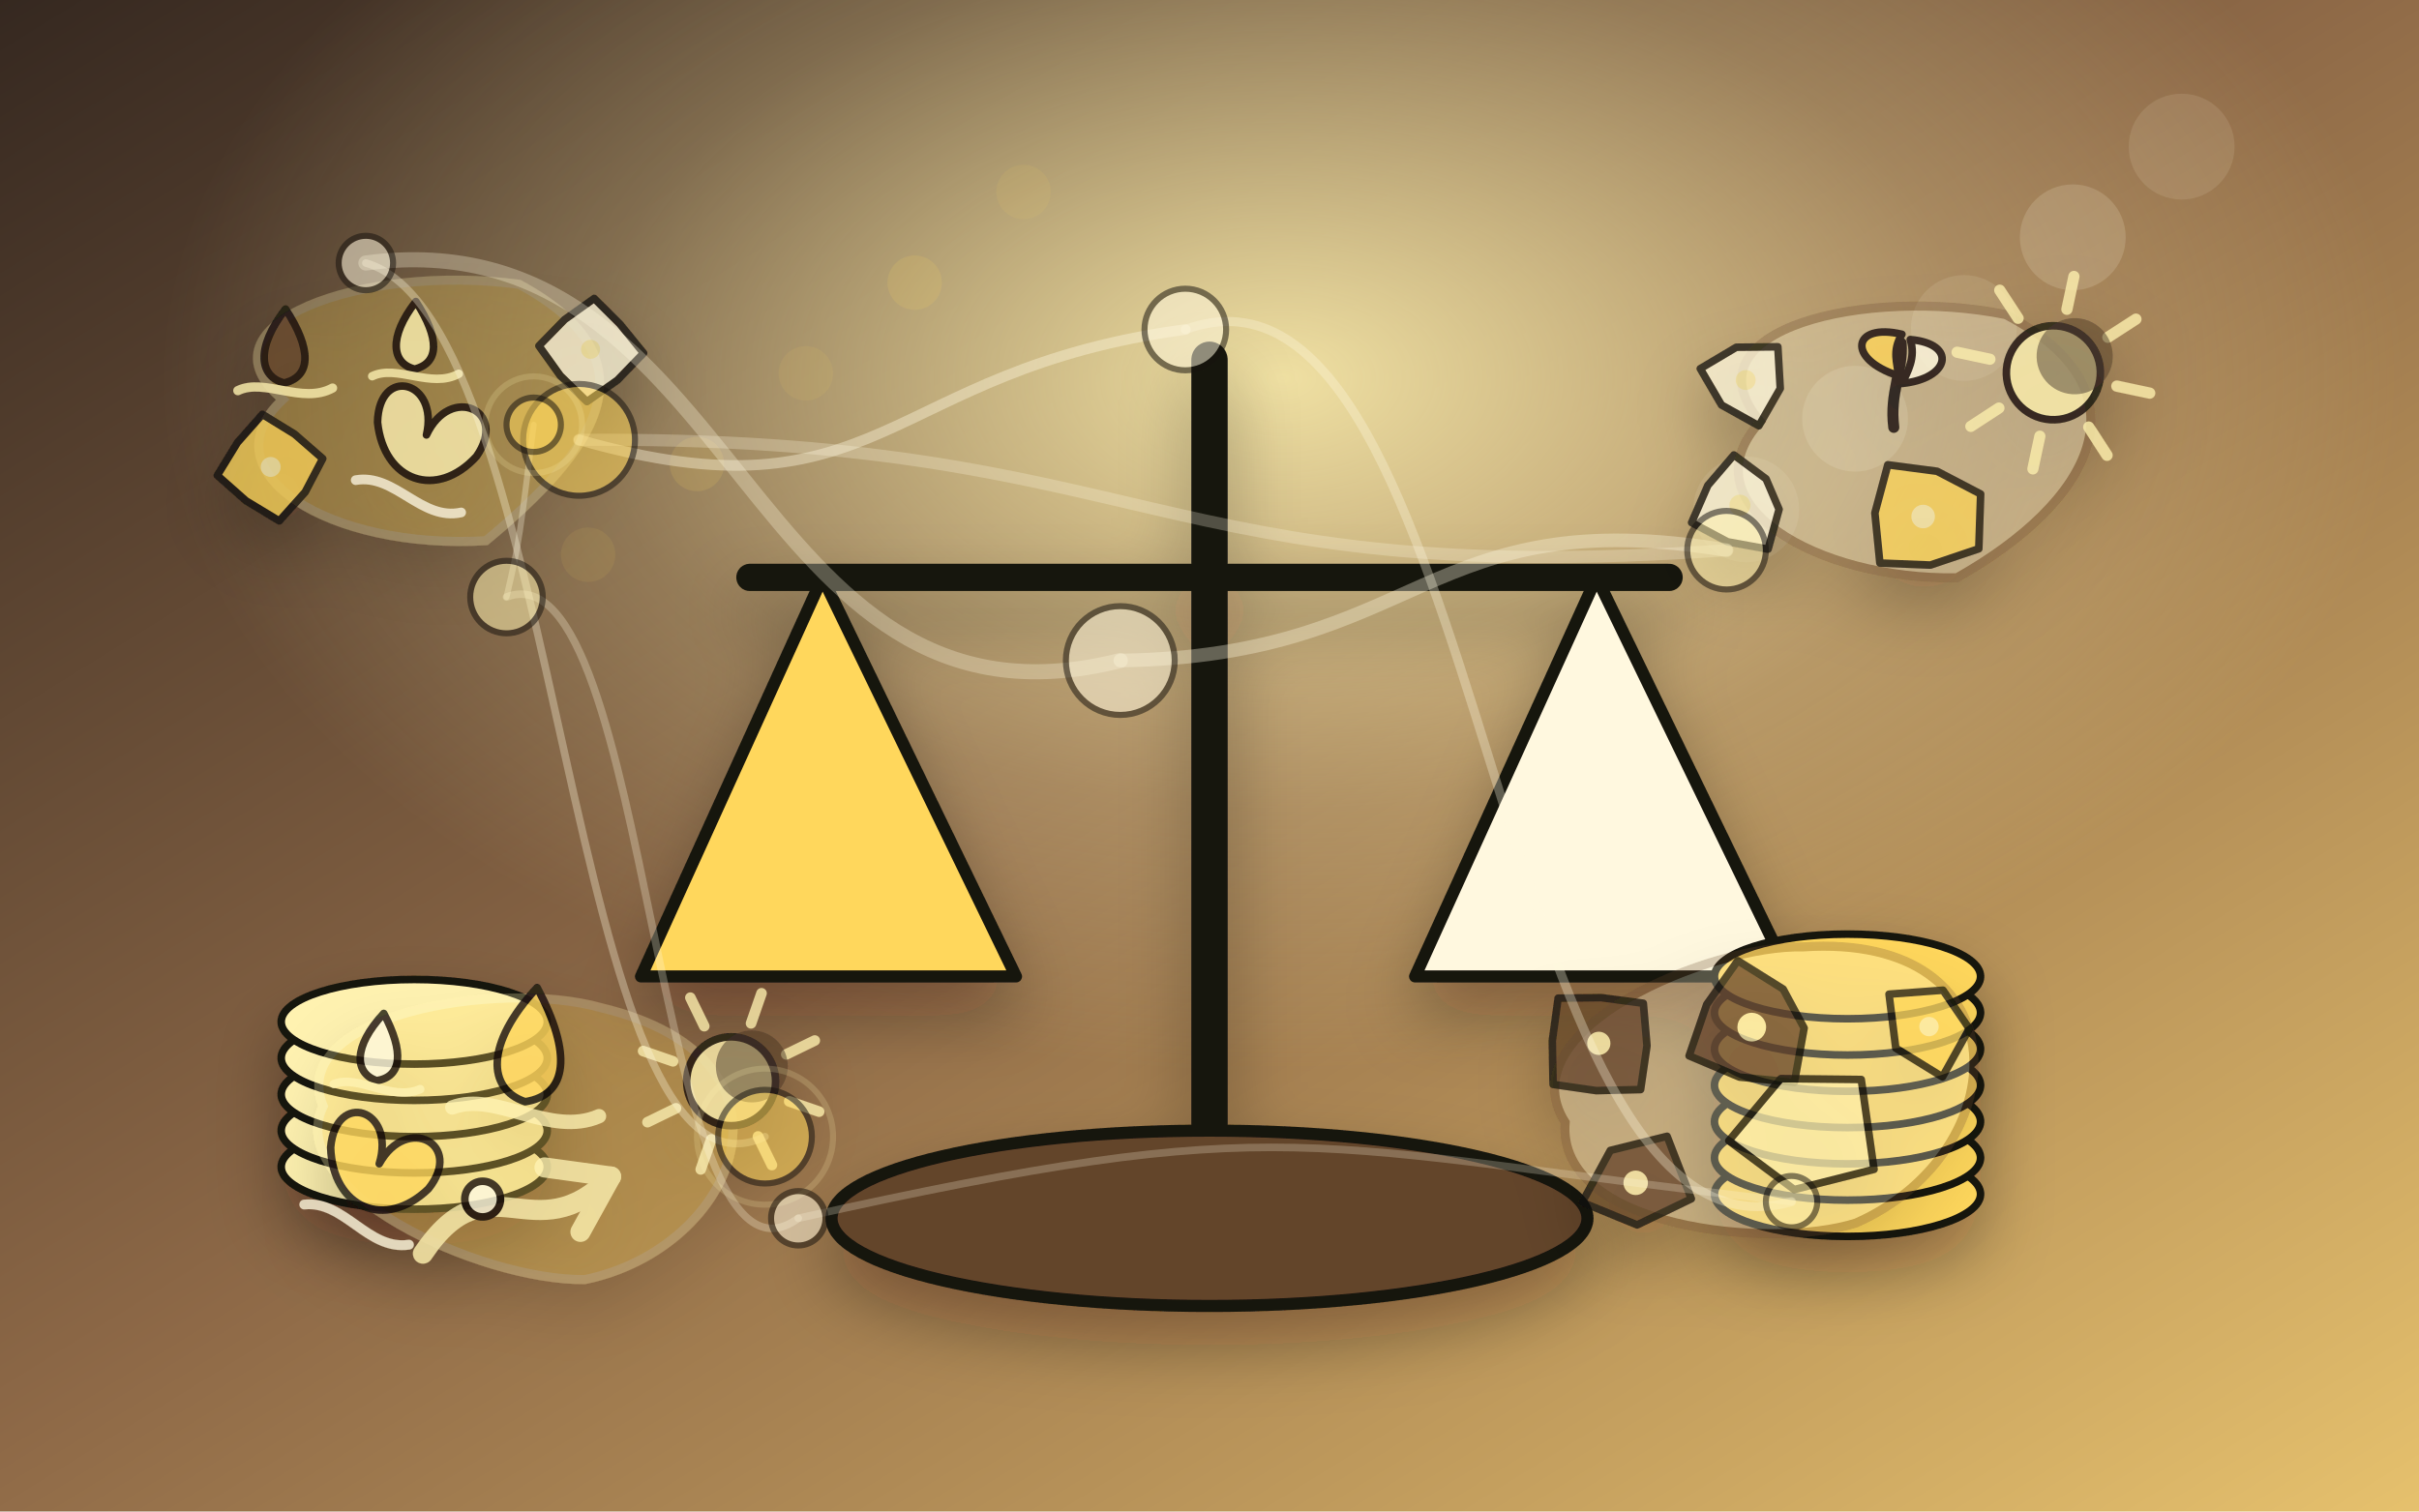
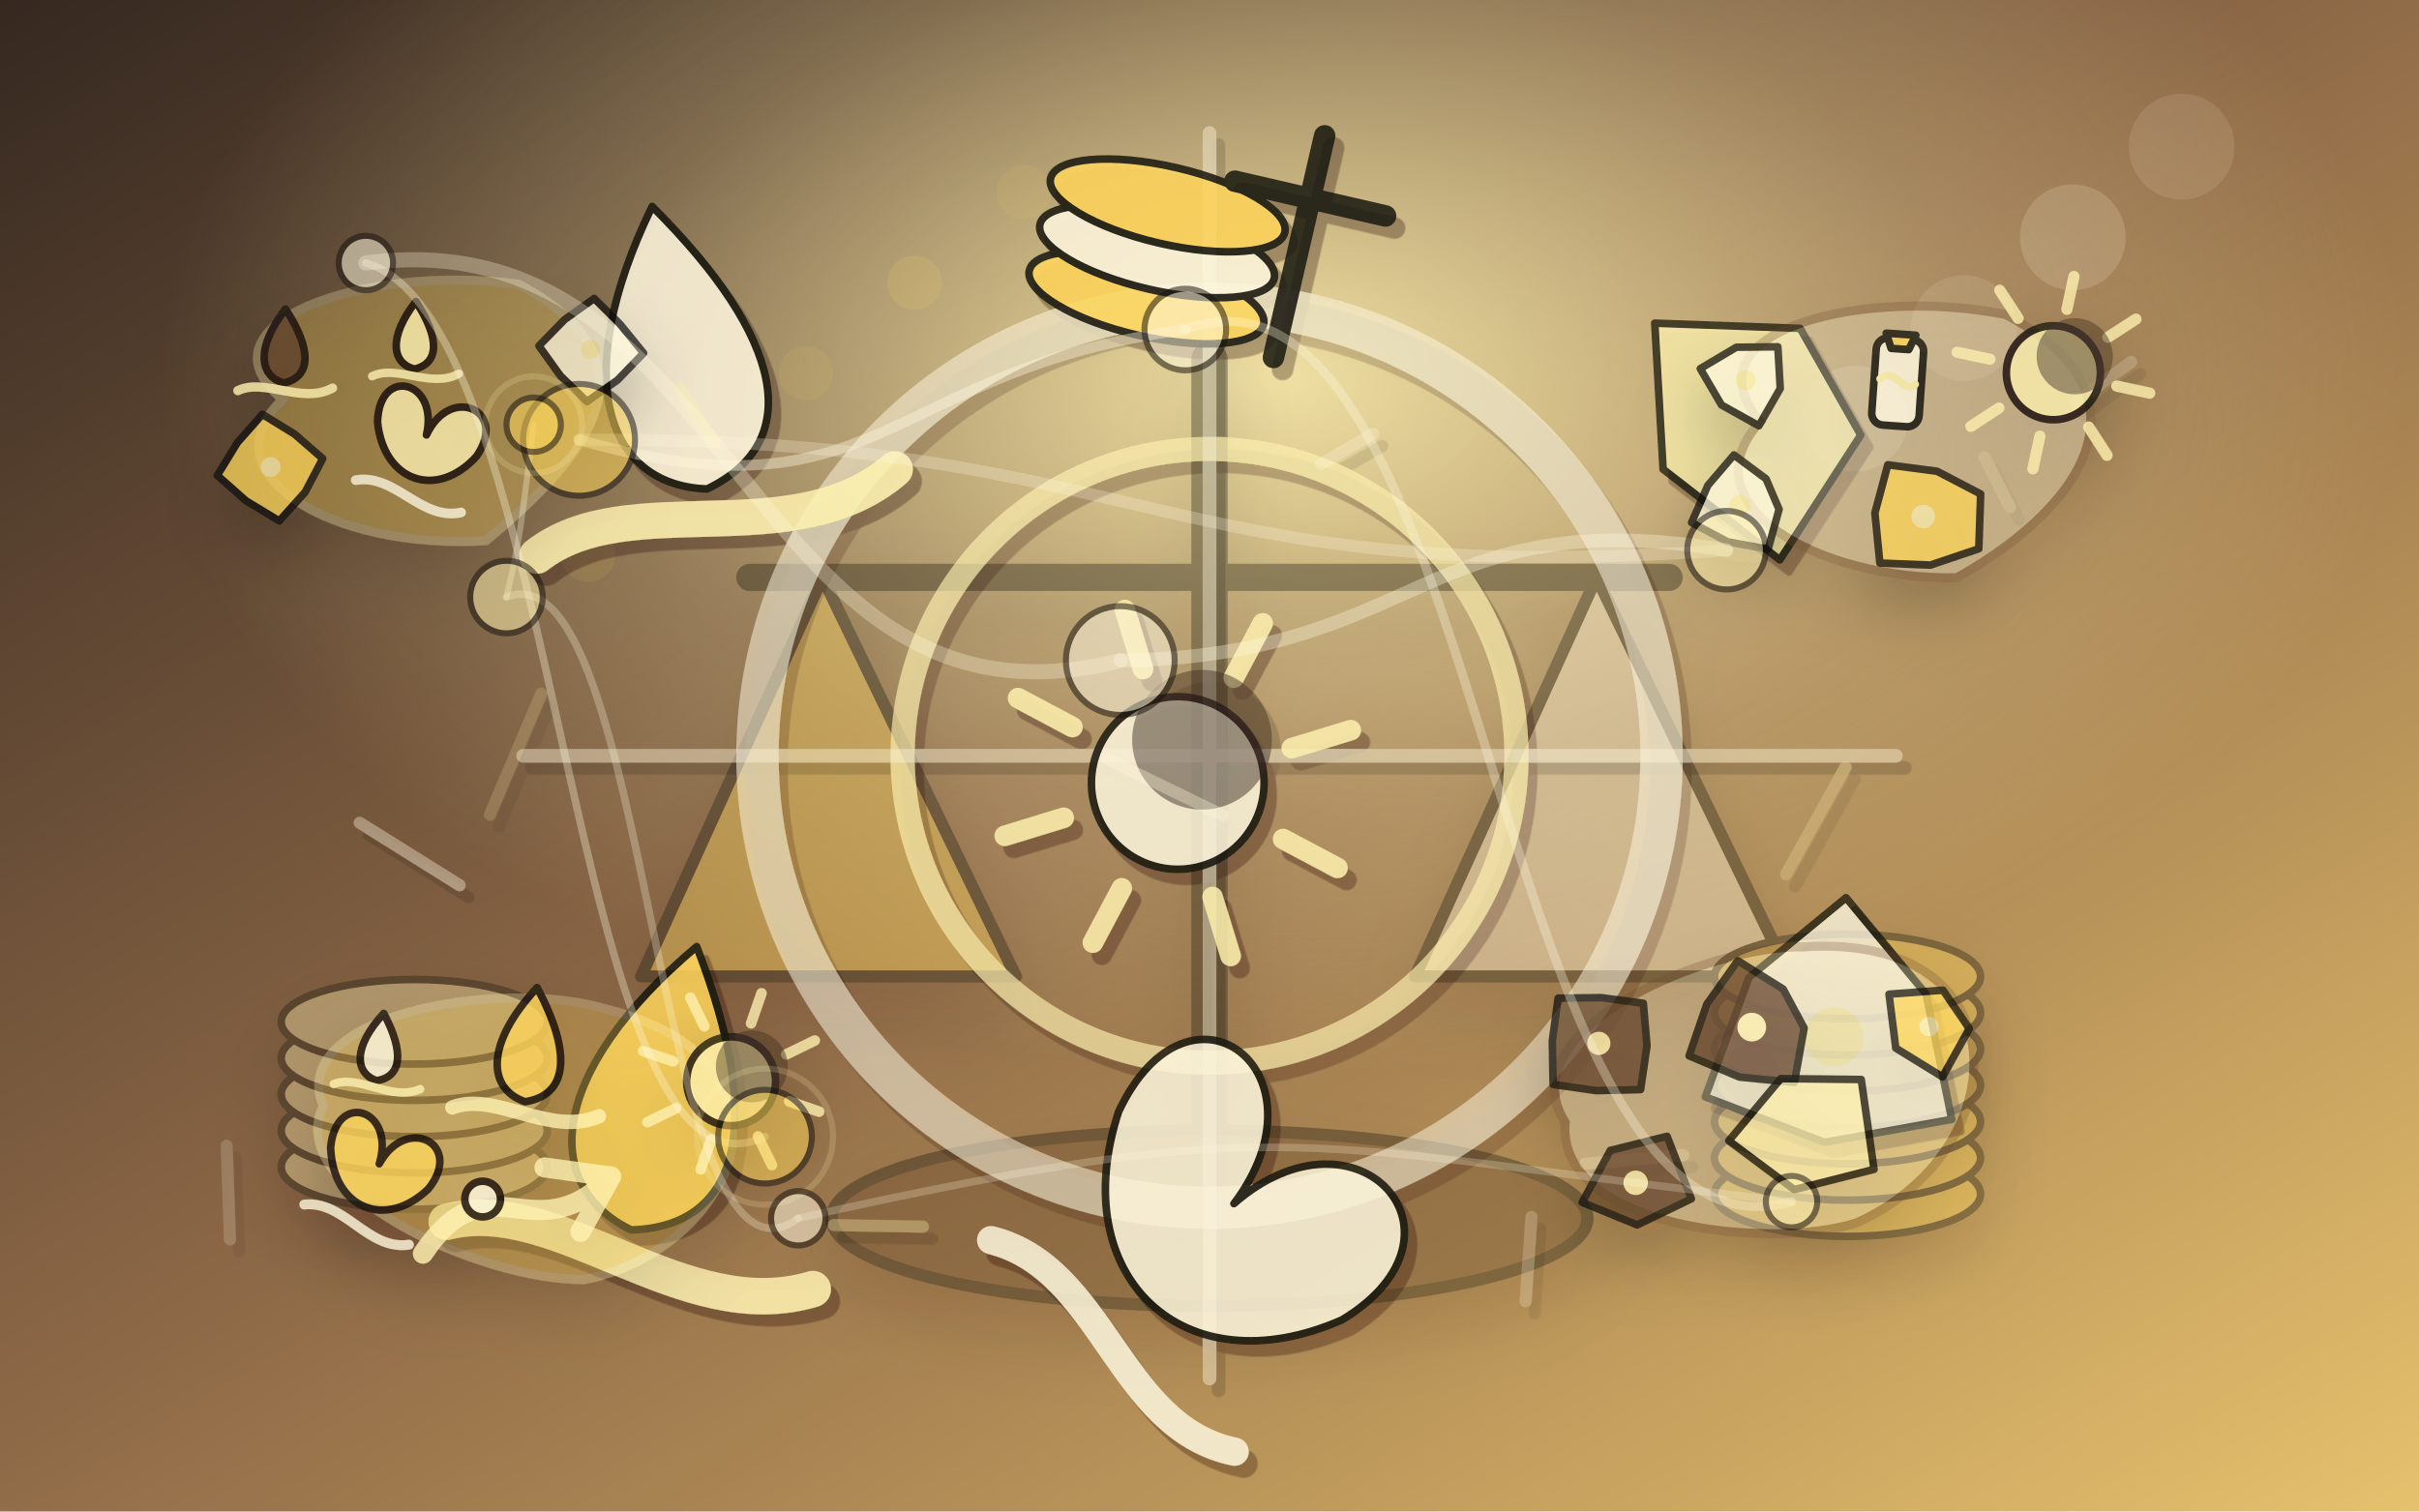
<svg xmlns="http://www.w3.org/2000/svg" width="1600" height="1000" viewBox="0 0 1600 1000" role="img" aria-labelledby="title desc">
  <defs>
    <linearGradient id="posterBg" x1="0" y1="0" x2="1" y2="1">
      <stop offset="0%" stop-color="#352820" />
      <stop offset="48%" stop-color="#8e6947" />
      <stop offset="100%" stop-color="#e6c16d" />
    </linearGradient>
    <radialGradient id="warmGlow" cx="53%" cy="25%" r="46%">
      <stop offset="0%" stop-color="#fff2b0" stop-opacity=".88" />
      <stop offset="62%" stop-color="#fff2b0" stop-opacity=".24" />
      <stop offset="100%" stop-color="#fff2b0" stop-opacity="0" />
    </radialGradient>
    <filter id="posterShadow" x="-20%" y="-20%" width="140%" height="150%">
      <feDropShadow dx="0" dy="22" stdDeviation="22" flood-color="#140d08" flood-opacity=".32" />
    </filter>
    <filter id="hardInk" x="-20%" y="-20%" width="140%" height="150%">
      <feDropShadow dx="6" dy="8" stdDeviation="0" flood-color="#12100c" flood-opacity=".34" />
    </filter>
    <style>
      .ink { stroke: #16120d; stroke-width: 8; stroke-linecap: round; stroke-linejoin: round; }
      .thin { stroke: #16120d; stroke-width: 5; stroke-linecap: round; stroke-linejoin: round; }
    </style>
  </defs>
  <rect width="1600" height="1000" fill="url(#posterBg)" />
  <rect width="1600" height="1000" fill="url(#warmGlow)" />
  <circle cx="389" cy="367" r="18" fill="#ffd75b" opacity="0.08" />
  <circle cx="1155" cy="337" r="35" fill="#fff8df" opacity="0.11" />
  <circle cx="461" cy="307" r="18" fill="#ffd75b" opacity="0.13" />
  <circle cx="1227" cy="277" r="35" fill="#fff8df" opacity="0.16" />
  <circle cx="533" cy="247" r="18" fill="#ffd75b" opacity="0.08" />
  <circle cx="1299" cy="217" r="35" fill="#fff8df" opacity="0.11" />
  <circle cx="605" cy="187" r="18" fill="#ffd75b" opacity="0.13" />
  <circle cx="1371" cy="157" r="35" fill="#fff8df" opacity="0.16" />
  <circle cx="677" cy="127" r="18" fill="#ffd75b" opacity="0.08" />
  <circle cx="1443" cy="97" r="35" fill="#fff8df" opacity="0.11" />
-   <g filter="url(#posterShadow)">
+   <g filter="url(#posterShadow)" opacity=".36">
    <g id="poster-value-scales">
      <path d="M800 238 L800 784" stroke="#16120d" stroke-width="24" stroke-linecap="round" />
      <path d="M496 382 L1104 382" stroke="#16120d" stroke-width="18" stroke-linecap="round" />
      <path d="M544 382 L424 646 L672 646Z" fill="#ffd75b" class="ink" />
      <path d="M1056 382 L936 646 L1184 646Z" fill="#fff8df" class="ink" />
      <ellipse cx="800" cy="806" rx="250" ry="58" fill="#63442b" class="ink" />
      <ellipse cx="274" cy="772" rx="88" ry="28" fill="#fff2b0" class="thin" />
      <ellipse cx="274" cy="748" rx="88" ry="28" fill="#fff2b0" class="thin" />
      <ellipse cx="274" cy="724" rx="88" ry="28" fill="#fff2b0" class="thin" />
      <ellipse cx="274" cy="700" rx="88" ry="28" fill="#fff2b0" class="thin" />
      <ellipse cx="274" cy="676" rx="88" ry="28" fill="#fff2b0" class="thin" />
      <ellipse cx="1222" cy="790" rx="88" ry="28" fill="#ffd75b" class="thin" />
      <ellipse cx="1222" cy="766" rx="88" ry="28" fill="#ffd75b" class="thin" />
      <ellipse cx="1222" cy="742" rx="88" ry="28" fill="#ffd75b" class="thin" />
      <ellipse cx="1222" cy="718" rx="88" ry="28" fill="#ffd75b" class="thin" />
      <ellipse cx="1222" cy="694" rx="88" ry="28" fill="#ffd75b" class="thin" />
      <ellipse cx="1222" cy="670" rx="88" ry="28" fill="#ffd75b" class="thin" />
      <ellipse cx="1222" cy="646" rx="88" ry="28" fill="#ffd75b" class="thin" />
    </g>
  </g>
+   <g id="pair-signature-mural" filter="url(#hardInk)">
+     <g opacity=".98">
+       <circle cx="800" cy="500" r="299" fill="none" stroke="#fff8df" stroke-width="28" opacity=".52" />
+       <circle cx="800" cy="500" r="203" fill="none" stroke="#fff2b0" stroke-width="16" opacity=".66" />
+       <path d="M346 500 L1254 500 M800 88 L800 912" stroke="#fff8df" stroke-width="9" stroke-linecap="round" opacity=".42" />
+       <g transform="rotate(-19.0 779.0 518.0)">
+         <g opacity=".84">
+           <path d="M857.8 520.8 L898.6 522.2" stroke="#fff2b0" stroke-width="13.6" stroke-linecap="round" />
+           <path d="M832.8 575.7 L860.6 605.5" stroke="#fff2b0" stroke-width="13.6" stroke-linecap="round" />
+           <path d="M776.2 596.8 L774.8 637.6" stroke="#fff2b0" stroke-width="13.6" stroke-linecap="round" />
+           <path d="M721.3 571.8 L691.5 599.6" stroke="#fff2b0" stroke-width="13.6" stroke-linecap="round" />
+           <path d="M700.2 515.2 L659.4 513.8" stroke="#fff2b0" stroke-width="13.6" stroke-linecap="round" />
+           <path d="M725.2 460.3 L697.4 430.5" stroke="#fff2b0" stroke-width="13.6" stroke-linecap="round" />
+           <path d="M781.8 439.2 L783.2 398.4" stroke="#fff2b0" stroke-width="13.6" stroke-linecap="round" />
+           <path d="M836.7 464.2 L866.5 436.4" stroke="#fff2b0" stroke-width="13.6" stroke-linecap="round" />
+           <circle cx="779.0" cy="518.0" r="57.1" fill="#fff8df" class="thin" />
+           <circle cx="803.5" cy="496.2" r="46.2" fill="#352820" opacity=".5" />
+         </g>
+       </g>
+       <g transform="rotate(-11.0 453.0 248.0)">
+         <g opacity=".86">
+           <path d="M453.0 134.5 C376.1 237.0 388.9 310.2 453.0 324.9 C522.5 306.6 522.5 237.0 453.0 134.5Z" fill="#fff8df" class="thin" />
+           <path d="M334.1 346.8 C401.8 312.1 500.6 379.8 577.4 335.8" fill="none" stroke="#fff2b0" stroke-width="23.8" stroke-linecap="round" />
+         </g>
+       </g>
+       <g transform="rotate(-18.0 1161.0 278.0)">
+         <g opacity=".78">
+           <polygon points="1224.3,308.9 1147.9,370.9 1093.0,290.0 1117.6,196.4 1208.0,229.4" fill="#fff2b0" class="thin" />
+           <circle cx="1161.0" cy="278.0" r="19.3" fill="#fff2b0" />
+         </g>
+       </g>
+       <g transform="rotate(13.0 435.0 738.0)">
+         <g opacity=".86">
+           <path d="M435.0 623.3 C357.3 726.9 370.2 800.9 435.0 815.7 C505.3 797.2 505.3 726.9 435.0 623.3Z" fill="#ffd75b" class="thin" />
+           <path d="M314.8 837.9 C383.2 802.8 483.1 871.2 560.8 826.8" fill="none" stroke="#fff2b0" stroke-width="24.1" stroke-linecap="round" />
+         </g>
+       </g>
+       <g transform="rotate(2.0 1213.0 686.0)">
+         <g opacity=".78">
+           <polygon points="1292.8,737.8 1209.3,755.9 1129.4,728.6 1155.5,648.6 1217.8,593.7 1272.9,655.5" fill="#fff8df" class="thin" />
+           <circle cx="1213.0" cy="686.0" r="19.6" fill="#fff2b0" />
+         </g>
+       </g>
+       <g transform="rotate(20.0 801.0 818.0)">
+         <g transform="rotate(23 801.0 818.0)" opacity=".84">
+           <path d="M700.0 799.3 C666.4 694.6 786.0 683.4 797.3 791.8 C808.5 683.4 931.9 694.6 902.0 799.3 C857.1 904.0 748.6 904.0 700.0 799.3Z" fill="#fff8df" class="thin" />
+           <path d="M696.3 919.0 C763.6 881.6 842.1 952.6 909.5 911.5" fill="none" stroke="#fff8df" stroke-width="18.7" stroke-linecap="round" />
+         </g>
+       </g>
+       <g transform="rotate(13.0 787.0 148.0)">
+         <g opacity=".86">
+           <ellipse cx="770.0" cy="202.0" rx="79.5" ry="25.6" fill="#ffd75b" class="thin" />
+           <ellipse cx="770.0" cy="170.7" rx="79.5" ry="25.6" fill="#fff8df" class="thin" />
+           <ellipse cx="770.0" cy="139.5" rx="79.5" ry="25.6" fill="#ffd75b" class="thin" />
+           <path d="M860.8 71.3 L860.8 221.8 M809.7 113.9 L912.0 113.9" stroke="#16120d" stroke-width="14.2" stroke-linecap="round" />
+         </g>
+       </g>
+       <path d="M297.5 499.0 L384.5 499.0" stroke="#fff2b0" stroke-width="8" stroke-linecap="round" opacity="0.18" transform="rotate(113 341.0 499.0)" />
+       <path d="M1368.0 253.0 L1414.0 253.0" stroke="#fff8df" stroke-width="8" stroke-linecap="round" opacity="0.23" transform="rotate(144 1391.0 253.0)" />
+       <path d="M1048.5 767.0 L1113.5 767.0" stroke="#fff2b0" stroke-width="8" stroke-linecap="round" opacity="0.28" transform="rotate(175 1081.0 767.0)" />
+       <path d="M729.0 521.0 L813.0 521.0" stroke="#fff8df" stroke-width="8" stroke-linecap="round" opacity="0.33" transform="rotate(26 771.0 521.0)" />
+       <path d="M439.5 275.0 L482.5 275.0" stroke="#fff2b0" stroke-width="8" stroke-linecap="round" opacity="0.38" transform="rotate(57 461.0 275.0)" />
+       <path d="M120.0 789.0 L182.0 789.0" stroke="#fff8df" stroke-width="8" stroke-linecap="round" opacity="0.18" transform="rotate(88 151.0 789.0)" />
+       <path d="M1160.5 543.0 L1241.5 543.0" stroke="#fff2b0" stroke-width="8" stroke-linecap="round" opacity="0.23" transform="rotate(119 1201.0 543.0)" />
+       <path d="M871.0 297.0 L911.0 297.0" stroke="#fff8df" stroke-width="8" stroke-linecap="round" opacity="0.28" transform="rotate(150 891.0 297.0)" />
+       <path d="M551.5 811.0 L610.5 811.0" stroke="#fff2b0" stroke-width="8" stroke-linecap="round" opacity="0.33" transform="rotate(1 581.0 811.0)" />
+       <path d="M232.0 565.0 L310.0 565.0" stroke="#fff8df" stroke-width="8" stroke-linecap="round" opacity="0.38" transform="rotate(32 271.0 565.0)" />
+       <path d="M1302.5 319.0 L1339.5 319.0" stroke="#fff2b0" stroke-width="8" stroke-linecap="round" opacity="0.18" transform="rotate(63 1321.0 319.0)" />
+       <path d="M983.0 833.0 L1039.0 833.0" stroke="#fff8df" stroke-width="8" stroke-linecap="round" opacity="0.23" transform="rotate(94 1011.0 833.0)" />
+     </g>
+   </g>
  <g id="semantic-layer-icons" filter="url(#posterShadow)">
    <g transform="rotate(1.0 281.0 266.0)" opacity=".92">
      <path d="M187.0 266.0 C126.0 217.0 239.0 175.0 342.0 187.0 C436.0 236.0 394.0 296.0 323.0 357.0 C220.0 365.0 136.0 315.0 187.0 266.0Z" fill="#ffd75b" opacity=".28" stroke="#fff2b0" stroke-width="6" />
      <g opacity=".86">
        <path d="M187.8 206.1 C168.1 232.4 171.4 251.2 187.8 255.0 C205.7 250.3 205.7 232.4 187.8 206.1Z" fill="#63442b" class="thin" />
        <path d="M157.2 260.6 C174.6 251.7 200.0 269.1 219.8 257.8" fill="none" stroke="#fff2b0" stroke-width="6.1" stroke-linecap="round" />
      </g>
      <g opacity=".86">
        <path d="M273.9 199.6 C255.8 223.7 258.8 240.9 273.9 244.3 C290.2 240.0 290.2 223.7 273.9 199.6Z" fill="#fff2b0" class="thin" />
        <path d="M245.9 249.5 C261.9 241.3 285.1 257.2 303.1 246.9" fill="none" stroke="#fff2b0" stroke-width="5.6" stroke-linecap="round" />
      </g>
      <g opacity=".78">
        <polygon points="425.1,231.1 408.1,249.3 388.2,263.8 370.3,247.0 355.8,227.5 372.5,209.8 391.8,195.5 409.1,212.1" fill="#fff8df" class="thin" />
        <circle cx="390.0" cy="229.2" r="6.3" fill="#fff2b0" />
      </g>
      <g opacity=".78">
        <polygon points="202.9,326.9 186.1,346.3 163.9,333.4 144.6,316.9 157.5,295.0 173.7,276.0 195.2,288.7 214.1,304.6" fill="#ffd75b" class="thin" />
        <circle cx="179.8" cy="310.7" r="6.6" fill="#fff2b0" />
      </g>
      <g transform="rotate(18 280.9 296.7)" opacity=".84">
        <path d="M246.3 290.3 C234.8 254.4 275.8 250.6 279.6 287.7 C283.5 250.6 325.7 254.4 315.5 290.3 C300.1 326.1 263.0 326.1 246.3 290.3Z" fill="#fff2b0" class="thin" />
        <path d="M245.1 331.2 C268.1 318.4 295.0 342.8 318.0 328.7" fill="none" stroke="#fff8df" stroke-width="6.4" stroke-linecap="round" />
      </g>
    </g>
    <g transform="rotate(4.0 1265.0 286.0)" opacity=".92">
      <path d="M1164.0 286.0 C1108.0 228.0 1229.0 192.0 1321.0 204.0 C1422.0 248.0 1386.0 324.0 1301.0 380.0 C1209.0 388.0 1118.0 344.0 1164.0 286.0Z" fill="#fff8df" opacity=".28" stroke="#63442b" stroke-width="6" />
      <g opacity=".78">
        <polygon points="1175.7,263.2 1163.3,288.8 1137.7,276.8 1122.0,253.8 1144.8,238.0 1172.2,235.8" fill="#fff8df" class="thin" />
        <circle cx="1152.5" cy="259.2" r="6.6" fill="#fff2b0" />
      </g>
-       <g transform="rotate(1 1252.9 255.2)" opacity=".86">
-         <path d="M1252.9 283.6 C1248.0 261.0 1255.8 246.3 1252.9 227.7" fill="none" stroke="#16120d" stroke-width="7.3" stroke-linecap="round" />
-         <path d="M1252.9 249.3 C1217.6 241.4 1219.5 216.9 1252.9 221.8 C1247.0 233.6 1251.9 241.4 1252.9 249.3Z" fill="#ffd75b" class="thin" />
-         <path d="M1255.8 254.2 C1287.2 248.3 1290.1 224.8 1258.7 224.8 C1263.6 236.5 1258.7 246.3 1255.8 254.2Z" fill="#fff8df" class="thin" />
+       <g opacity=".88">
+         <rect x="1237.2" y="224.8" width="31.4" height="57.8" rx="7.8" fill="#fff8df" class="thin" />
+         <path d="M1243.1 221.8 L1262.7 221.8 L1258.7 231.6 L1247.0 231.6Z" fill="#ffd75b" class="thin" />
+         <path d="M1241.1 252.2 C1250.9 243.4 1257.8 262.0 1264.6 254.2" fill="none" stroke="#fff2b0" stroke-width="5.0" stroke-linecap="round" />
      </g>
      <g opacity=".84">
        <path d="M1397.7 246.1 L1419.7 249.2" stroke="#fff2b0" stroke-width="7.4" stroke-linecap="round" />
        <path d="M1381.0 274.4 L1394.4 292.2" stroke="#fff2b0" stroke-width="7.4" stroke-linecap="round" />
        <path d="M1349.2 282.7 L1346.1 304.6" stroke="#fff2b0" stroke-width="7.4" stroke-linecap="round" />
        <path d="M1320.9 266.0 L1303.2 279.4" stroke="#fff2b0" stroke-width="7.4" stroke-linecap="round" />
        <path d="M1312.7 234.2 L1290.7 231.1" stroke="#fff2b0" stroke-width="7.4" stroke-linecap="round" />
        <path d="M1329.4 205.9 L1316.0 188.2" stroke="#fff2b0" stroke-width="7.4" stroke-linecap="round" />
        <path d="M1361.2 197.7 L1364.3 175.7" stroke="#fff2b0" stroke-width="7.4" stroke-linecap="round" />
        <path d="M1389.5 214.3 L1407.2 201.0" stroke="#fff2b0" stroke-width="7.4" stroke-linecap="round" />
        <circle cx="1355.2" cy="240.2" r="31.1" fill="#fff2b0" class="thin" />
        <circle cx="1368.5" cy="228.3" r="25.2" fill="#352820" opacity=".5" />
      </g>
      <g opacity=".78">
        <polygon points="1180.5,343.0 1175.1,369.8 1148.0,366.8 1123.4,355.8 1132.4,330.5 1148.2,309.2 1170.5,323.5" fill="#fff8df" class="thin" />
        <circle cx="1154.5" cy="342.1" r="7.0" fill="#fff2b0" />
      </g>
      <g opacity=".78">
        <polygon points="1314.1,359.8 1282.9,372.8 1249.5,373.8 1243.9,341.0 1250.2,308.6 1283.0,310.6 1312.8,323.6" fill="#ffd75b" class="thin" />
        <circle cx="1275.9" cy="341.1" r="7.8" fill="#fff2b0" />
      </g>
    </g>
    <g transform="rotate(6.0 358.0 747.0)" opacity=".92">
      <path d="M213.0 747.0 C182.0 690.0 319.0 651.0 389.0 663.0 C534.0 682.0 495.0 812.0 397.0 843.0 C327.0 851.0 192.0 804.0 213.0 747.0Z" fill="#ffd75b" opacity=".28" stroke="#fff2b0" stroke-width="6" />
      <g opacity=".86">
        <path d="M246.4 681.8 C228.3 705.9 231.3 723.1 246.4 726.5 C262.7 722.2 262.7 705.9 246.4 681.8Z" fill="#fff8df" class="thin" />
        <path d="M218.4 731.7 C234.3 723.5 257.5 739.4 275.6 729.1" fill="none" stroke="#fff2b0" stroke-width="5.6" stroke-linecap="round" />
      </g>
      <g opacity=".86">
        <path d="M345.5 654.2 C314.8 695.1 319.9 724.3 345.5 730.1 C373.2 722.8 373.2 695.1 345.5 654.2Z" fill="#ffd75b" class="thin" />
        <path d="M298.0 738.9 C325.0 725.0 364.5 752.0 395.1 734.5" fill="none" stroke="#fff2b0" stroke-width="9.5" stroke-linecap="round" />
      </g>
      <g opacity=".84">
        <path d="M519.2 711.6 L539.6 716.3" stroke="#fff2b0" stroke-width="7.0" stroke-linecap="round" />
        <path d="M501.1 736.9 L512.2 754.7" stroke="#fff2b0" stroke-width="7.0" stroke-linecap="round" />
        <path d="M470.5 742.0 L465.7 762.5" stroke="#fff2b0" stroke-width="7.0" stroke-linecap="round" />
        <path d="M445.2 724.0 L427.4 735.1" stroke="#fff2b0" stroke-width="7.0" stroke-linecap="round" />
        <path d="M440.0 693.3 L419.6 688.6" stroke="#fff2b0" stroke-width="7.0" stroke-linecap="round" />
        <path d="M458.1 668.0 L447.0 650.2" stroke="#fff2b0" stroke-width="7.0" stroke-linecap="round" />
        <path d="M488.7 662.9 L493.5 642.4" stroke="#fff2b0" stroke-width="7.0" stroke-linecap="round" />
        <path d="M514.0 680.9 L531.8 669.8" stroke="#fff2b0" stroke-width="7.0" stroke-linecap="round" />
        <circle cx="479.6" cy="702.4" r="29.4" fill="#fff2b0" class="thin" />
        <circle cx="492.2" cy="691.2" r="23.8" fill="#352820" opacity=".5" />
      </g>
      <g transform="rotate(17 252.4 790.1)" opacity=".84">
        <path d="M217.3 783.6 C205.6 747.2 247.2 743.3 251.1 781.0 C255.0 743.3 297.9 747.2 287.5 783.6 C271.9 820.0 234.2 820.0 217.3 783.6Z" fill="#ffd75b" class="thin" />
        <path d="M216.0 825.2 C239.4 812.2 266.7 836.9 290.1 822.6" fill="none" stroke="#fff8df" stroke-width="6.5" stroke-linecap="round" />
      </g>
      <g opacity=".86">
        <path d="M288.8 837.1 C325.8 767.5 361.3 831.2 407.2 773.4" fill="none" stroke="#fff2b0" stroke-width="13.3" stroke-linecap="round" />
        <path d="M407.2 773.4 L362.8 772.0 M407.2 773.4 L390.9 811.9" fill="none" stroke="#fff2b0" stroke-width="13.3" stroke-linecap="round" />
        <circle cx="324.3" cy="797.1" r="11.8" fill="#fff8df" class="thin" />
      </g>
    </g>
    <g transform="rotate(-10.0 1180.0 717.0)" opacity=".92">
      <path d="M1033.0 717.0 C1005.0 649.0 1149.0 618.0 1208.0 630.0 C1355.0 646.0 1324.0 788.0 1211.0 816.0 C1152.0 824.0 1015.0 785.0 1033.0 717.0Z" fill="#fff8df" opacity=".28" stroke="#63442b" stroke-width="6" />
      <g opacity=".78">
        <polygon points="1095.1,676.5 1085.9,704.3 1056.9,699.9 1029.5,690.9 1034.0,662.4 1042.7,635.3 1070.8,639.9 1097.6,648.4" fill="#63442b" class="thin" />
        <circle cx="1064.0" cy="669.4" r="7.7" fill="#fff2b0" />
      </g>
      <g opacity=".78">
        <polygon points="1199.5,683.0 1186.9,717.3 1151.7,707.5 1121.4,687.9 1138.8,656.4 1164.0,631.5 1190.3,655.2" fill="#63442b" class="thin" />
        <circle cx="1165.5" cy="676.4" r="9.5" fill="#fff2b0" />
      </g>
      <g opacity=".78">
        <polygon points="1307.0,702.4 1284.0,730.7 1256.9,706.6 1258.7,670.7 1294.3,674.3" fill="#ffd75b" class="thin" />
        <circle cx="1281.0" cy="696.4" r="6.4" fill="#fff2b0" />
      </g>
      <g opacity=".78">
        <polygon points="1106.4,781.3 1068.1,792.1 1034.9,771.1 1059.2,740.5 1097.8,737.8" fill="#63442b" class="thin" />
        <circle cx="1072.0" cy="764.5" r="8.1" fill="#fff2b0" />
      </g>
      <g opacity=".78">
        <polygon points="1228.8,783.1 1174.5,787.1 1137.5,747.8 1178.5,713.3 1230.8,723.1" fill="#fff2b0" class="thin" />
        <circle cx="1188.5" cy="750.5" r="9.8" fill="#fff2b0" />
      </g>
    </g>
  </g>
  <g id="root-constellation">
    <path d="M506.0 752.0 C374.0 815.0 374.0 212.0 242.0 174.0" fill="none" stroke="#fff8df" stroke-width="5" stroke-linecap="round" opacity="0.33" />
    <path d="M242.0 174.0 C491.5 141.0 491.5 500.0 741.0 437.0" fill="none" stroke="#fff8df" stroke-width="10" stroke-linecap="round" opacity="0.30" />
    <path d="M741.0 437.0 C941.5 434.0 941.5 331.0 1142.0 364.0" fill="none" stroke="#fff8df" stroke-width="9" stroke-linecap="round" opacity="0.34" />
    <path d="M1142.0 364.0 C762.5 391.0 762.5 288.0 383.0 291.0" fill="none" stroke="#fff8df" stroke-width="8" stroke-linecap="round" opacity="0.26" />
    <path d="M383.0 291.0 C583.5 348.0 583.5 245.0 784.0 218.0" fill="none" stroke="#fff8df" stroke-width="7" stroke-linecap="round" opacity="0.40" />
    <path d="M784.0 218.0 C984.5 145.0 984.5 852.0 1185.0 795.0" fill="none" stroke="#fff8df" stroke-width="6" stroke-linecap="round" opacity="0.32" />
    <path d="M1185.0 795.0 C856.5 758.0 856.5 733.0 528.0 806.0" fill="none" stroke="#fff8df" stroke-width="5" stroke-linecap="round" opacity="0.24" />
    <path d="M528.0 806.0 C431.5 877.0 431.5 358.0 335.0 395.0" fill="none" stroke="#fff8df" stroke-width="5" stroke-linecap="round" opacity="0.28" />
    <path d="M335.0 395.0 C344.0 357.0 344.0 352.0 353.0 281.0" fill="none" stroke="#fff8df" stroke-width="4" stroke-linecap="round" opacity="0.31" />
    <circle cx="506.0" cy="752.0" r="31" fill="#ffd75b" opacity=".52" stroke="#16120d" stroke-width="4" />
    <circle cx="506.0" cy="752.0" r="45" fill="none" stroke="#fff2b0" stroke-width="4" opacity=".18" />
    <circle cx="242.0" cy="174.0" r="18" fill="#fff8df" opacity=".52" stroke="#16120d" stroke-width="4" />
    <circle cx="741.0" cy="437.0" r="36" fill="#fff8df" opacity=".52" stroke="#16120d" stroke-width="4" />
    <circle cx="1142.0" cy="364.0" r="26" fill="#fff2b0" opacity=".52" stroke="#16120d" stroke-width="4" />
    <circle cx="383.0" cy="291.0" r="37" fill="#ffd75b" opacity=".52" stroke="#16120d" stroke-width="4" />
    <circle cx="784.0" cy="218.0" r="27" fill="#fff8df" opacity=".52" stroke="#16120d" stroke-width="4" />
    <circle cx="1185.0" cy="795.0" r="17" fill="#fff2b0" opacity=".52" stroke="#16120d" stroke-width="4" />
    <circle cx="528.0" cy="806.0" r="18" fill="#fff8df" opacity=".52" stroke="#16120d" stroke-width="4" />
    <circle cx="335.0" cy="395.0" r="24" fill="#fff2b0" opacity=".52" stroke="#16120d" stroke-width="4" />
    <circle cx="353.0" cy="281.0" r="18" fill="#ffd75b" opacity=".52" stroke="#16120d" stroke-width="4" />
    <circle cx="353.0" cy="281.0" r="32" fill="none" stroke="#fff2b0" stroke-width="4" opacity=".18" />
  </g>
</svg>
